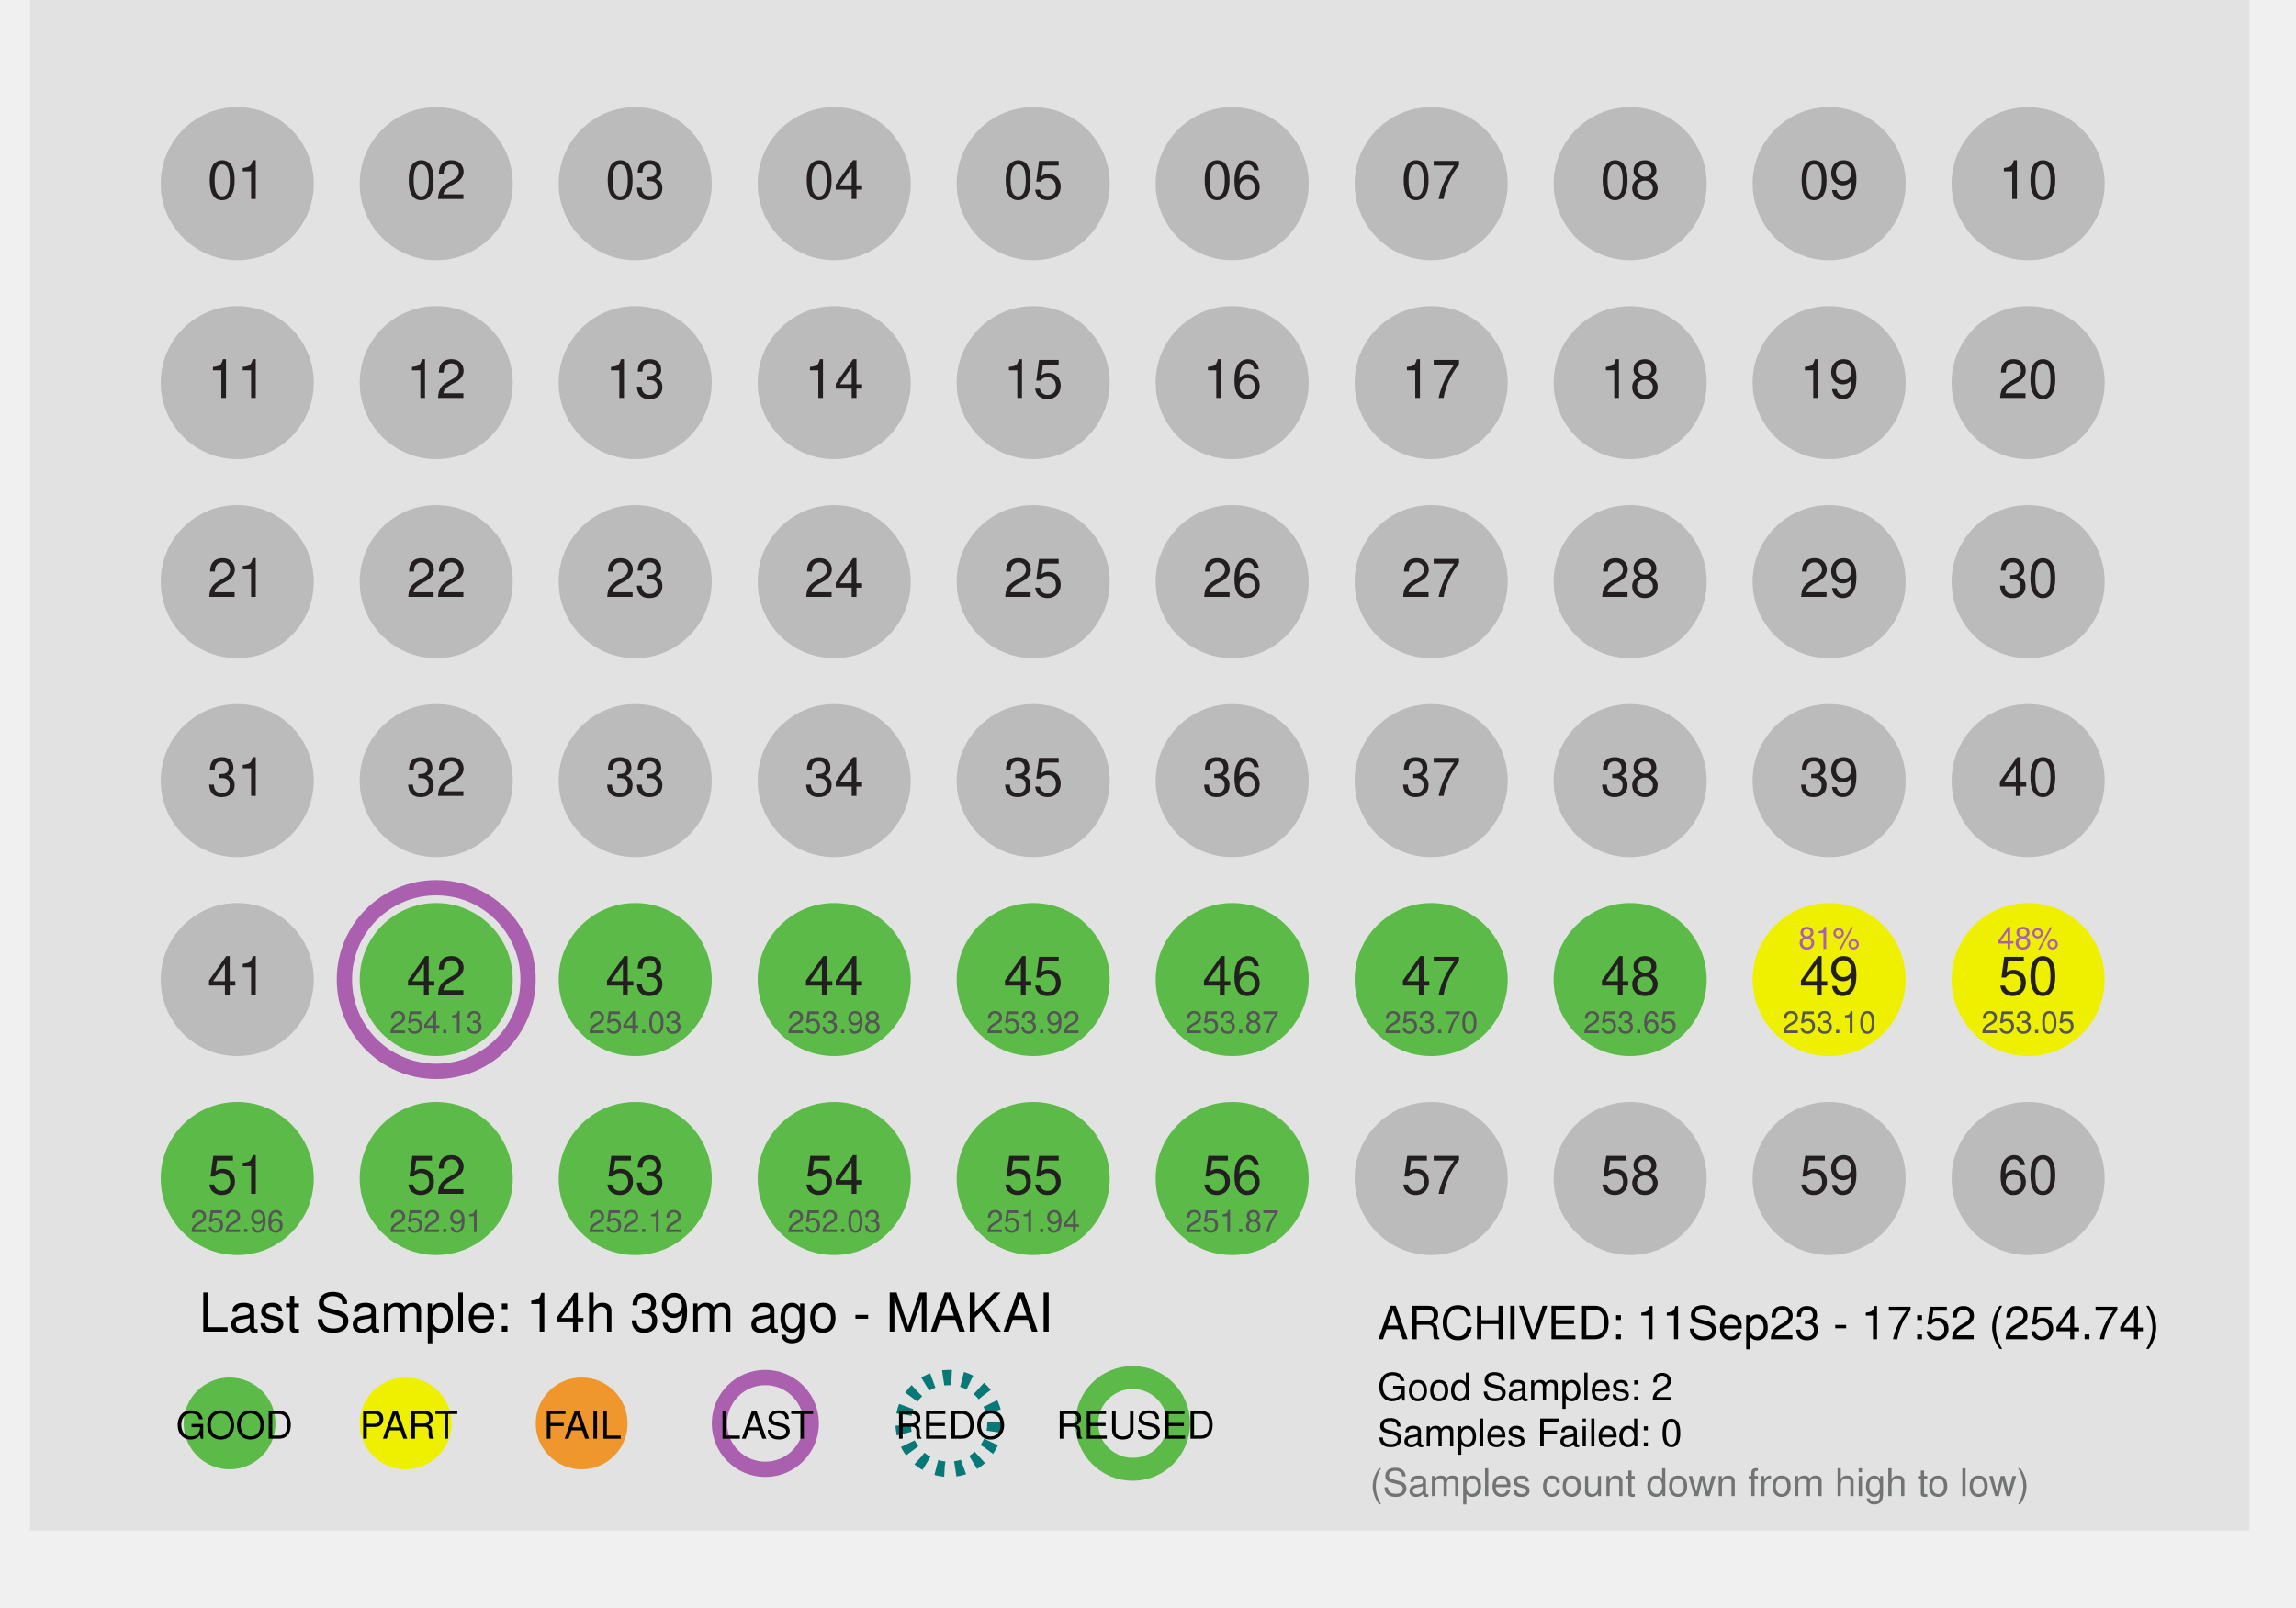
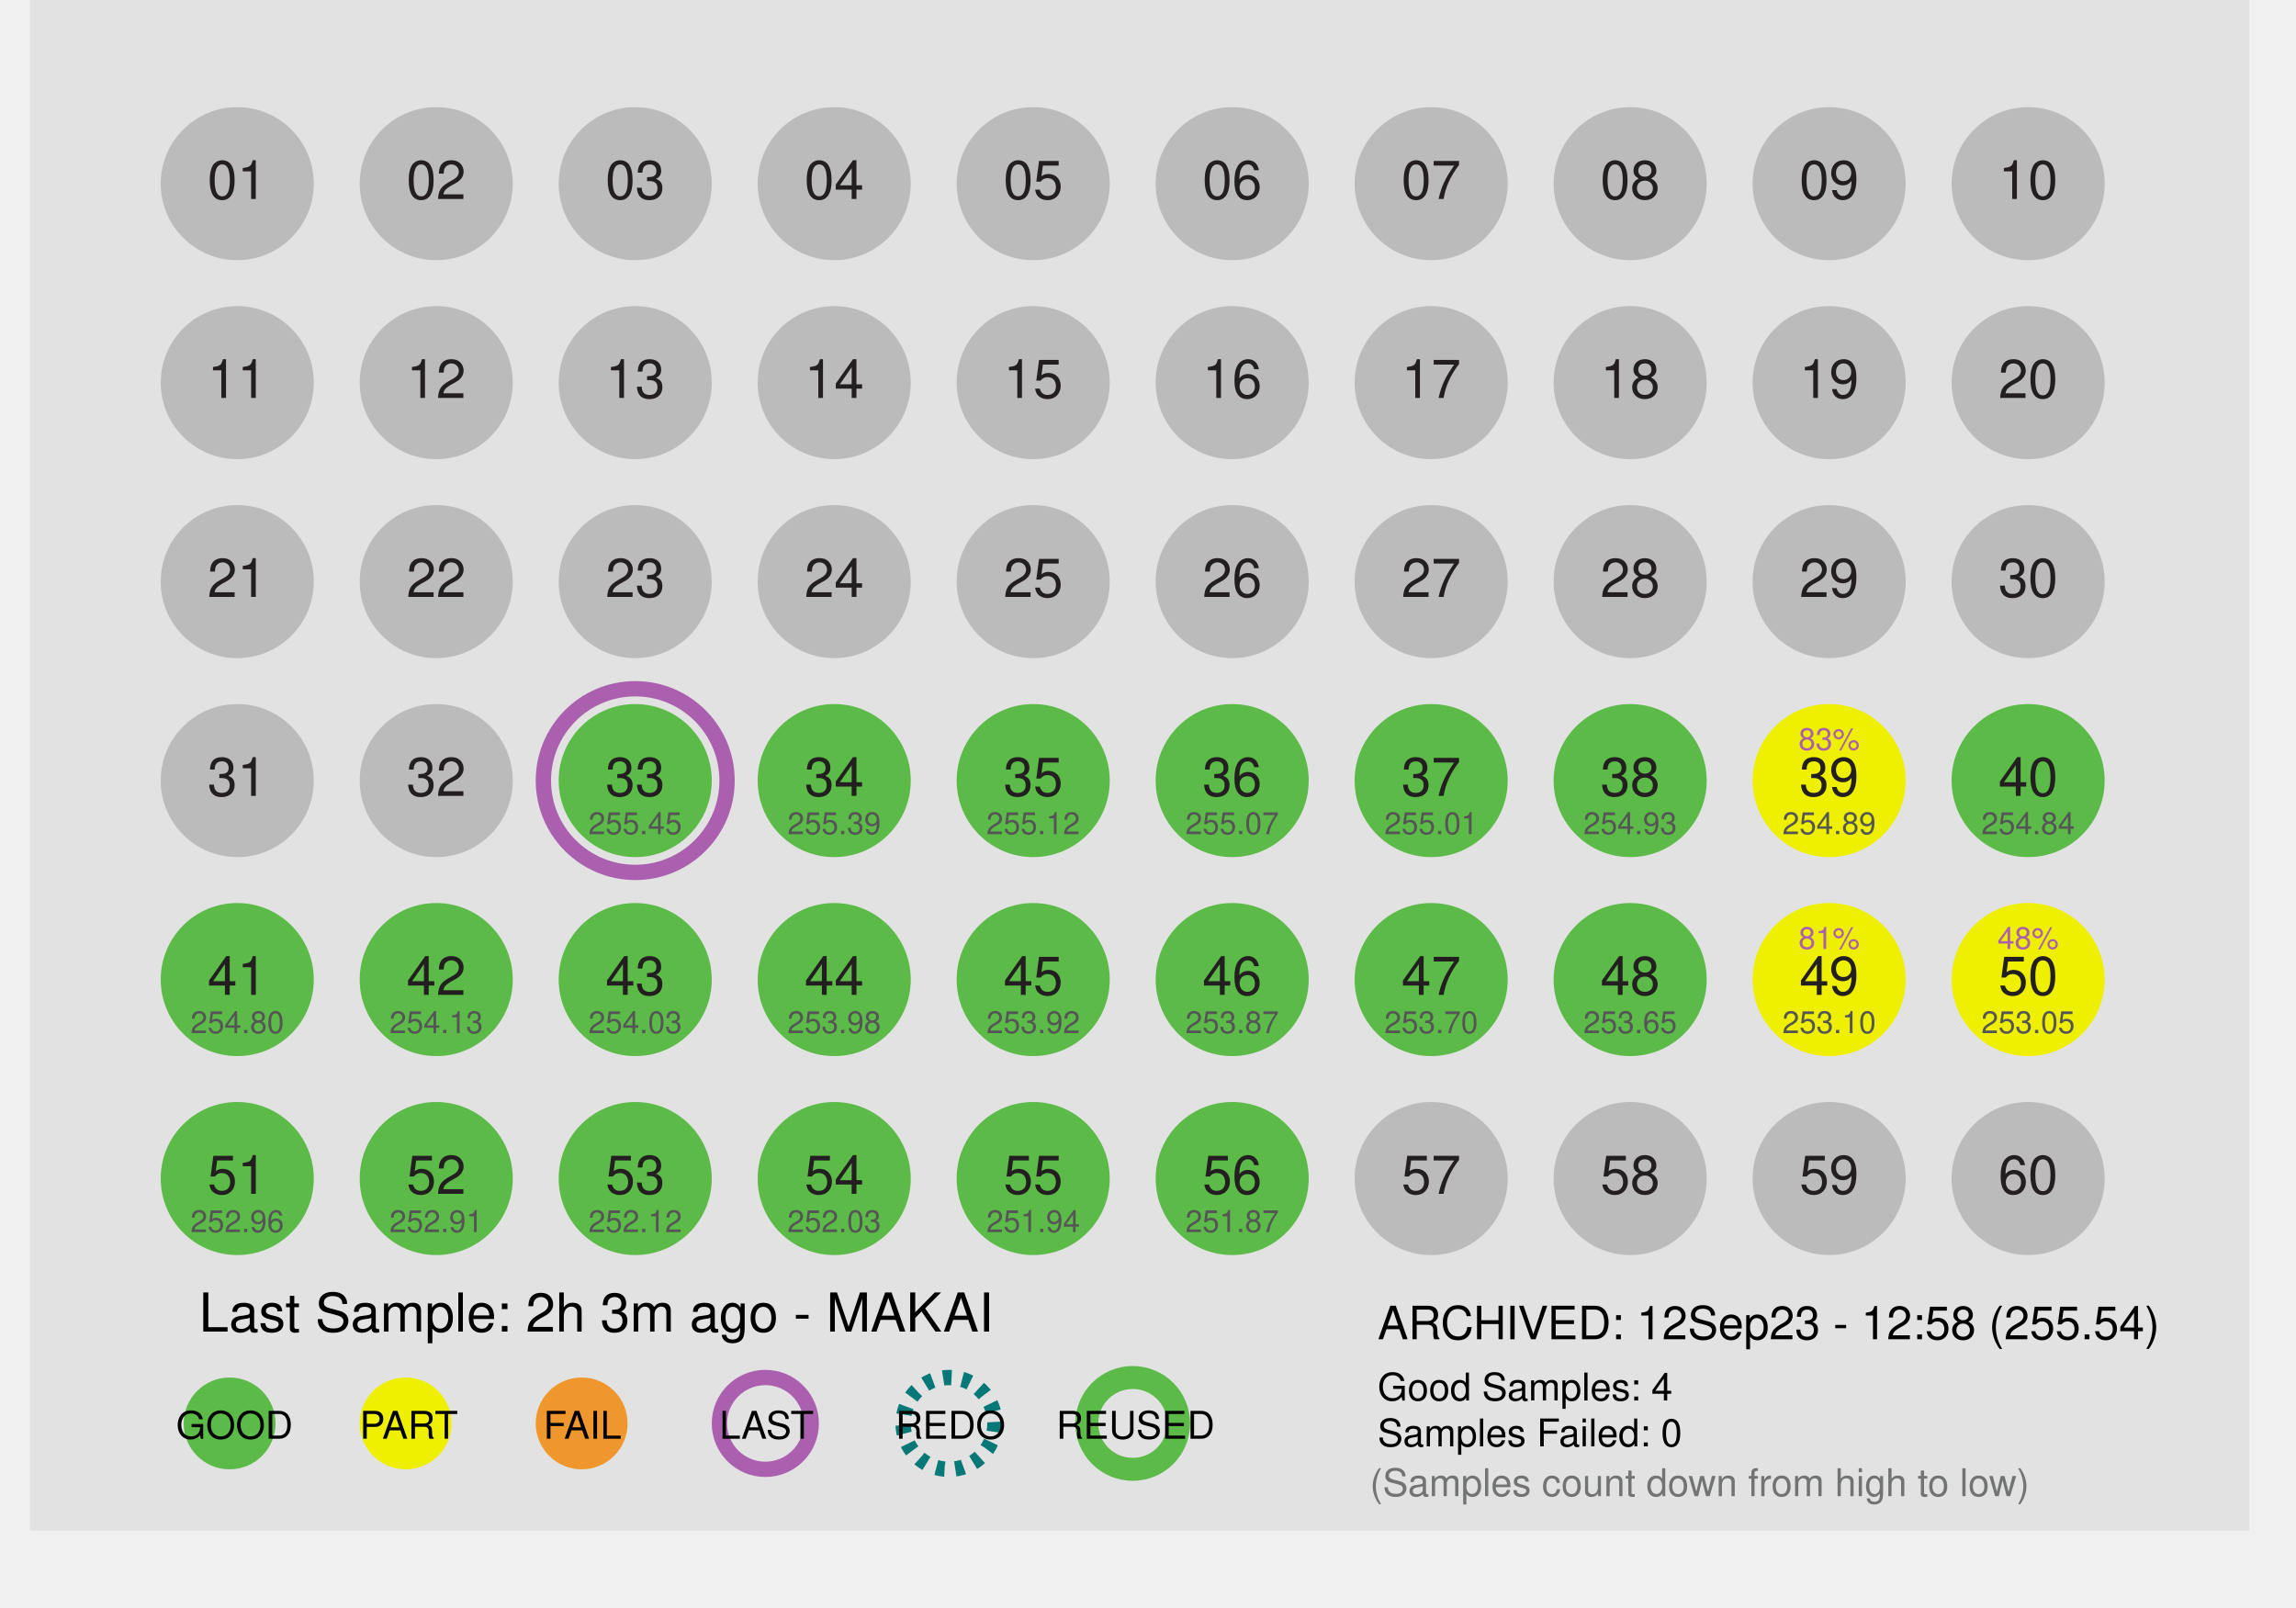
<svg xmlns="http://www.w3.org/2000/svg" id="Layer_1" data-name="Layer 1" x="0px" y="0px" viewBox="0 0 300 210" xml:space="preserve">
  <defs>
    <style>
 .st1 { fill: #dcddde; }
 .st2, .st3 { fill: #fff; }
 .st2 { stroke: #9b509f; }
 .st10, .st2, .st3 { stroke-miterlimit: 10; }
 .st10, .st2 { stroke-width: 2px; }
 .st3 { stroke: #231f20; }
 .st4 { fill: #ef972c; }
 .st5 { fill: #727373; }
 .st6 { fill: #5cba48; }
 .st7, .st8, .st9 { font-size: 7px; }
 .st7, .st8 { fill: #231f20; }
 .te5, .st7, .st9 { font-family: Helvetica; }
 .st8 { font-family: Helvetica-Bold, Helvetica; font-weight: 700; }
 .st9 { fill: #919396; }
 .st10 { fill: none; stroke: #fff; }

 .fill_gray { fill: #bbbbbb; }
 .fill_white { fill: #fff; }
 .stroke_purple { stroke: #ab60af; fill:none; stroke-width: 2px; }
 .stroke_black  { stroke: #000; fill:none; stroke-width: 2px; }
 .stroke_blue  { stroke: #067878; fill:none; stroke-width: 2px; stroke-dasharray:1.1 1.4;}
 .stroke_green  { stroke: #5cba48; fill:none; stroke-width: 3px;}
 .stroke_dash  { stroke-dasharray:1.1 1.4;}
 .stroke_2px { stroke-width: 2px; }
 .stroke_white { fill: none; stroke: #fff; }
 .stroke_none {stroke: none; fill:none};
 .stroke_darkGray { stroke: #231f20; fill: none; stroke-width: 2px;}
 .fill_orange { fill: #ef972c; }
 .fill_yellow { fill: #efef00; }
 .fill_lightgray { fill: #e2e2e2; }
 .thick_orange     { stroke-width:4px; fill:none; stroke: #ef972c; }
 .thick_yellow     { stroke-width:4px; fill:none; stroke: #f7ca0b; }
 .thick_gray       { stroke-width:4px; fill:none; stroke: #bbbbbb; }
 .thick_green      { stroke-width:4px; fill:none; stroke: #5cba48; }
 .fill_green { fill: #5cba48; }
 .font_size4 { font-size: 4px; }
 .font_size5 { font-size: 5px; }
 .font_size6 { font-size: 6px; }
 .font_size7 { font-size: 7px; }
 .font_size9 { font-size: 9px; }
 .fill_red {fill: #e24466; }
 .fill_purple {fill:#ab60af;}
 .fill_darkgray { fill: #555555; }
 .font_helv { font-family: Helvetica; }
 .font_helvBold { font-family: Helvetica-Bold, Helvetica; font-weight: 700; }
 .fill_lightergray { fill: #919396; }
    </style>
  </defs>
  <rect class="fill_lightgray" x="3.91" width="290" height="200" />
  <circle desc="c_big_01" class="stroke_none" cx="31" cy="24" r="12" />
  <circle desc="c_big_02" class="stroke_none" cx="57" cy="24" r="12" />
  <circle desc="c_big_03" class="stroke_none" cx="83" cy="24" r="12" />
  <circle desc="c_big_04" class="stroke_none" cx="109" cy="24" r="12" />
  <circle desc="c_big_05" class="stroke_none" cx="135" cy="24" r="12" />
  <circle desc="c_big_06" class="stroke_none" cx="161" cy="24" r="12" />
  <circle desc="c_big_07" class="stroke_none" cx="187" cy="24" r="12" />
  <circle desc="c_big_08" class="stroke_none" cx="213" cy="24" r="12" />
  <circle desc="c_big_09" class="stroke_none" cx="239" cy="24" r="12" />
  <circle desc="c_big_10" class="stroke_none" cx="265" cy="24" r="12" />
  <circle desc="c_big_11" class="stroke_none" cx="31" cy="50" r="12" />
  <circle desc="c_big_12" class="stroke_none" cx="57" cy="50" r="12" />
  <circle desc="c_big_13" class="stroke_none" cx="83" cy="50" r="12" />
  <circle desc="c_big_14" class="stroke_none" cx="109" cy="50" r="12" />
  <circle desc="c_big_15" class="stroke_none" cx="135" cy="50" r="12" />
  <circle desc="c_big_16" class="stroke_none" cx="161" cy="50" r="12" />
  <circle desc="c_big_17" class="stroke_none" cx="187" cy="50" r="12" />
  <circle desc="c_big_18" class="stroke_none" cx="213" cy="50" r="12" />
  <circle desc="c_big_19" class="stroke_none" cx="239" cy="50" r="12" />
  <circle desc="c_big_20" class="stroke_none" cx="265" cy="50" r="12" />
  <circle desc="c_big_21" class="stroke_none" cx="31" cy="76" r="12" />
  <circle desc="c_big_22" class="stroke_none" cx="57" cy="76" r="12" />
  <circle desc="c_big_23" class="stroke_none" cx="83" cy="76" r="12" />
  <circle desc="c_big_24" class="stroke_none" cx="109" cy="76" r="12" />
  <circle desc="c_big_25" class="stroke_none" cx="135" cy="76" r="12" />
  <circle desc="c_big_26" class="stroke_none" cx="161" cy="76" r="12" />
  <circle desc="c_big_27" class="stroke_none" cx="187" cy="76" r="12" />
  <circle desc="c_big_28" class="stroke_none" cx="213" cy="76" r="12" />
  <circle desc="c_big_29" class="stroke_none" cx="239" cy="76" r="12" />
  <circle desc="c_big_30" class="stroke_none" cx="265" cy="76" r="12" />
  <circle desc="c_big_31" class="stroke_none" cx="31" cy="102" r="12" />
  <circle desc="c_big_32" class="stroke_none" cx="57" cy="102" r="12" />
-   <circle desc="c_big_33" class="stroke_none" cx="83" cy="102" r="12" />
+   <circle desc="c_big_33" class="stroke_purple" cx="83" cy="102" r="12" />
  <circle desc="c_big_34" class="stroke_none" cx="109" cy="102" r="12" />
  <circle desc="c_big_35" class="stroke_none" cx="135" cy="102" r="12" />
  <circle desc="c_big_36" class="stroke_none" cx="161" cy="102" r="12" />
  <circle desc="c_big_37" class="stroke_none" cx="187" cy="102" r="12" />
  <circle desc="c_big_38" class="stroke_none" cx="213" cy="102" r="12" />
  <circle desc="c_big_39" class="stroke_none" cx="239" cy="102" r="12" />
  <circle desc="c_big_40" class="stroke_none" cx="265" cy="102" r="12" />
  <circle desc="c_big_41" class="stroke_none" cx="31" cy="128" r="12" />
-   <circle desc="c_big_42" class="stroke_purple" cx="57" cy="128" r="12" />
+   <circle desc="c_big_42" class="stroke_none" cx="57" cy="128" r="12" />
  <circle desc="c_big_43" class="stroke_none" cx="83" cy="128" r="12" />
  <circle desc="c_big_44" class="stroke_none" cx="109" cy="128" r="12" />
  <circle desc="c_big_45" class="stroke_none" cx="135" cy="128" r="12" />
  <circle desc="c_big_46" class="stroke_none" cx="161" cy="128" r="12" />
  <circle desc="c_big_47" class="stroke_none" cx="187" cy="128" r="12" />
  <circle desc="c_big_48" class="stroke_none" cx="213" cy="128" r="12" />
  <circle desc="c_big_49" class="stroke_none" cx="239" cy="128" r="12" />
  <circle desc="c_big_50" class="stroke_none" cx="265" cy="128" r="12" />
  <circle desc="c_big_51" class="stroke_none" cx="31" cy="154" r="12" />
  <circle desc="c_big_52" class="stroke_none" cx="57" cy="154" r="12" />
  <circle desc="c_big_53" class="stroke_none" cx="83" cy="154" r="12" />
  <circle desc="c_big_54" class="stroke_none" cx="109" cy="154" r="12" />
  <circle desc="c_big_55" class="stroke_none" cx="135" cy="154" r="12" />
  <circle desc="c_big_56" class="stroke_none" cx="161" cy="154" r="12" />
  <circle desc="c_big_57" class="stroke_none" cx="187" cy="154" r="12" />
  <circle desc="c_big_58" class="stroke_none" cx="213" cy="154" r="12" />
  <circle desc="c_big_59" class="stroke_none" cx="239" cy="154" r="12" />
  <circle desc="c_big_60" class="stroke_none" cx="265" cy="154" r="12" />
  <circle desc="c_small_01" class="fill_gray" cx="31" cy="24" r="10" />
  <circle desc="c_small_02" class="fill_gray" cx="57" cy="24" r="10" />
  <circle desc="c_small_03" class="fill_gray" cx="83" cy="24" r="10" />
  <circle desc="c_small_04" class="fill_gray" cx="109" cy="24" r="10" />
  <circle desc="c_small_05" class="fill_gray" cx="135" cy="24" r="10" />
  <circle desc="c_small_06" class="fill_gray" cx="161" cy="24" r="10" />
  <circle desc="c_small_07" class="fill_gray" cx="187" cy="24" r="10" />
  <circle desc="c_small_08" class="fill_gray" cx="213" cy="24" r="10" />
  <circle desc="c_small_09" class="fill_gray" cx="239" cy="24" r="10" />
  <circle desc="c_small_10" class="fill_gray" cx="265" cy="24" r="10" />
  <circle desc="c_small_11" class="fill_gray" cx="31" cy="50" r="10" />
  <circle desc="c_small_12" class="fill_gray" cx="57" cy="50" r="10" />
  <circle desc="c_small_13" class="fill_gray" cx="83" cy="50" r="10" />
  <circle desc="c_small_14" class="fill_gray" cx="109" cy="50" r="10" />
  <circle desc="c_small_15" class="fill_gray" cx="135" cy="50" r="10" />
  <circle desc="c_small_16" class="fill_gray" cx="161" cy="50" r="10" />
  <circle desc="c_small_17" class="fill_gray" cx="187" cy="50" r="10" />
  <circle desc="c_small_18" class="fill_gray" cx="213" cy="50" r="10" />
  <circle desc="c_small_19" class="fill_gray" cx="239" cy="50" r="10" />
  <circle desc="c_small_20" class="fill_gray" cx="265" cy="50" r="10" />
  <circle desc="c_small_21" class="fill_gray" cx="31" cy="76" r="10" />
  <circle desc="c_small_22" class="fill_gray" cx="57" cy="76" r="10" />
  <circle desc="c_small_23" class="fill_gray" cx="83" cy="76" r="10" />
  <circle desc="c_small_24" class="fill_gray" cx="109" cy="76" r="10" />
  <circle desc="c_small_25" class="fill_gray" cx="135" cy="76" r="10" />
  <circle desc="c_small_26" class="fill_gray" cx="161" cy="76" r="10" />
  <circle desc="c_small_27" class="fill_gray" cx="187" cy="76" r="10" />
  <circle desc="c_small_28" class="fill_gray" cx="213" cy="76" r="10" />
  <circle desc="c_small_29" class="fill_gray" cx="239" cy="76" r="10" />
  <circle desc="c_small_30" class="fill_gray" cx="265" cy="76" r="10" />
  <circle desc="c_small_31" class="fill_gray" cx="31" cy="102" r="10" />
  <circle desc="c_small_32" class="fill_gray" cx="57" cy="102" r="10" />
-   <circle desc="c_small_33" class="fill_gray" cx="83" cy="102" r="10" />
-   <circle desc="c_small_34" class="fill_gray" cx="109" cy="102" r="10" />
-   <circle desc="c_small_35" class="fill_gray" cx="135" cy="102" r="10" />
-   <circle desc="c_small_36" class="fill_gray" cx="161" cy="102" r="10" />
-   <circle desc="c_small_37" class="fill_gray" cx="187" cy="102" r="10" />
-   <circle desc="c_small_38" class="fill_gray" cx="213" cy="102" r="10" />
-   <circle desc="c_small_39" class="fill_gray" cx="239" cy="102" r="10" />
-   <circle desc="c_small_40" class="fill_gray" cx="265" cy="102" r="10" />
-   <circle desc="c_small_41" class="fill_gray" cx="31" cy="128" r="10" />
+   <circle desc="c_small_33" class="fill_green" cx="83" cy="102" r="10" />
+   <circle desc="c_small_34" class="fill_green" cx="109" cy="102" r="10" />
+   <circle desc="c_small_35" class="fill_green" cx="135" cy="102" r="10" />
+   <circle desc="c_small_36" class="fill_green" cx="161" cy="102" r="10" />
+   <circle desc="c_small_37" class="fill_green" cx="187" cy="102" r="10" />
+   <circle desc="c_small_38" class="fill_green" cx="213" cy="102" r="10" />
+   <circle desc="c_small_39" class="fill_yellow" cx="239" cy="102" r="10" />
+   <circle desc="c_small_40" class="fill_green" cx="265" cy="102" r="10" />
+   <circle desc="c_small_41" class="fill_green" cx="31" cy="128" r="10" />
  <circle desc="c_small_42" class="fill_green" cx="57" cy="128" r="10" />
  <circle desc="c_small_43" class="fill_green" cx="83" cy="128" r="10" />
  <circle desc="c_small_44" class="fill_green" cx="109" cy="128" r="10" />
  <circle desc="c_small_45" class="fill_green" cx="135" cy="128" r="10" />
  <circle desc="c_small_46" class="fill_green" cx="161" cy="128" r="10" />
  <circle desc="c_small_47" class="fill_green" cx="187" cy="128" r="10" />
  <circle desc="c_small_48" class="fill_green" cx="213" cy="128" r="10" />
  <circle desc="c_small_49" class="fill_yellow" cx="239" cy="128" r="10" />
  <circle desc="c_small_50" class="fill_yellow" cx="265" cy="128" r="10" />
  <circle desc="c_small_51" class="fill_green" cx="31" cy="154" r="10" />
  <circle desc="c_small_52" class="fill_green" cx="57" cy="154" r="10" />
  <circle desc="c_small_53" class="fill_green" cx="83" cy="154" r="10" />
  <circle desc="c_small_54" class="fill_green" cx="109" cy="154" r="10" />
  <circle desc="c_small_55" class="fill_green" cx="135" cy="154" r="10" />
  <circle desc="c_small_56" class="fill_green" cx="161" cy="154" r="10" />
  <circle desc="c_small_57" class="fill_gray" cx="187" cy="154" r="10" />
  <circle desc="c_small_58" class="fill_gray" cx="213" cy="154" r="10" />
  <circle desc="c_small_59" class="fill_gray" cx="239" cy="154" r="10" />
  <circle desc="c_small_60" class="fill_gray" cx="265" cy="154" r="10" />
  <text desc="t_label_01" class="st7" text-anchor="middle" transform="translate(31 26)">01</text>
  <text desc="t_label_02" class="st7" text-anchor="middle" transform="translate(57 26)">02</text>
  <text desc="t_label_03" class="st7" text-anchor="middle" transform="translate(83 26)">03</text>
  <text desc="t_label_04" class="st7" text-anchor="middle" transform="translate(109 26)">04</text>
  <text desc="t_label_05" class="st7" text-anchor="middle" transform="translate(135 26)">05</text>
  <text desc="t_label_06" class="st7" text-anchor="middle" transform="translate(161 26)">06</text>
  <text desc="t_label_07" class="st7" text-anchor="middle" transform="translate(187 26)">07</text>
  <text desc="t_label_08" class="st7" text-anchor="middle" transform="translate(213 26)">08</text>
  <text desc="t_label_09" class="st7" text-anchor="middle" transform="translate(239 26)">09</text>
  <text desc="t_label_10" class="st7" text-anchor="middle" transform="translate(265 26)">10</text>
  <text desc="t_label_11" class="st7" text-anchor="middle" transform="translate(31 52)">11</text>
  <text desc="t_label_12" class="st7" text-anchor="middle" transform="translate(57 52)">12</text>
  <text desc="t_label_13" class="st7" text-anchor="middle" transform="translate(83 52)">13</text>
  <text desc="t_label_14" class="st7" text-anchor="middle" transform="translate(109 52)">14</text>
  <text desc="t_label_15" class="st7" text-anchor="middle" transform="translate(135 52)">15</text>
  <text desc="t_label_16" class="st7" text-anchor="middle" transform="translate(161 52)">16</text>
  <text desc="t_label_17" class="st7" text-anchor="middle" transform="translate(187 52)">17</text>
  <text desc="t_label_18" class="st7" text-anchor="middle" transform="translate(213 52)">18</text>
  <text desc="t_label_19" class="st7" text-anchor="middle" transform="translate(239 52)">19</text>
  <text desc="t_label_20" class="st7" text-anchor="middle" transform="translate(265 52)">20</text>
  <text desc="t_label_21" class="st7" text-anchor="middle" transform="translate(31 78)">21</text>
  <text desc="t_label_22" class="st7" text-anchor="middle" transform="translate(57 78)">22</text>
  <text desc="t_label_23" class="st7" text-anchor="middle" transform="translate(83 78)">23</text>
  <text desc="t_label_24" class="st7" text-anchor="middle" transform="translate(109 78)">24</text>
  <text desc="t_label_25" class="st7" text-anchor="middle" transform="translate(135 78)">25</text>
  <text desc="t_label_26" class="st7" text-anchor="middle" transform="translate(161 78)">26</text>
  <text desc="t_label_27" class="st7" text-anchor="middle" transform="translate(187 78)">27</text>
  <text desc="t_label_28" class="st7" text-anchor="middle" transform="translate(213 78)">28</text>
  <text desc="t_label_29" class="st7" text-anchor="middle" transform="translate(239 78)">29</text>
  <text desc="t_label_30" class="st7" text-anchor="middle" transform="translate(265 78)">30</text>
  <text desc="t_label_31" class="st7" text-anchor="middle" transform="translate(31 104)">31</text>
  <text desc="t_label_32" class="st7" text-anchor="middle" transform="translate(57 104)">32</text>
  <text desc="t_label_33" class="st7" text-anchor="middle" transform="translate(83 104)">33</text>
  <text desc="t_label_34" class="st7" text-anchor="middle" transform="translate(109 104)">34</text>
  <text desc="t_label_35" class="st7" text-anchor="middle" transform="translate(135 104)">35</text>
  <text desc="t_label_36" class="st7" text-anchor="middle" transform="translate(161 104)">36</text>
  <text desc="t_label_37" class="st7" text-anchor="middle" transform="translate(187 104)">37</text>
  <text desc="t_label_38" class="st7" text-anchor="middle" transform="translate(213 104)">38</text>
  <text desc="t_label_39" class="st7" text-anchor="middle" transform="translate(239 104)">39</text>
  <text desc="t_label_40" class="st7" text-anchor="middle" transform="translate(265 104)">40</text>
  <text desc="t_label_41" class="st7" text-anchor="middle" transform="translate(31 130)">41</text>
  <text desc="t_label_42" class="st7" text-anchor="middle" transform="translate(57 130)">42</text>
  <text desc="t_label_43" class="st7" text-anchor="middle" transform="translate(83 130)">43</text>
  <text desc="t_label_44" class="st7" text-anchor="middle" transform="translate(109 130)">44</text>
  <text desc="t_label_45" class="st7" text-anchor="middle" transform="translate(135 130)">45</text>
  <text desc="t_label_46" class="st7" text-anchor="middle" transform="translate(161 130)">46</text>
  <text desc="t_label_47" class="st7" text-anchor="middle" transform="translate(187 130)">47</text>
  <text desc="t_label_48" class="st7" text-anchor="middle" transform="translate(213 130)">48</text>
  <text desc="t_label_49" class="st7" text-anchor="middle" transform="translate(239 130)">49</text>
  <text desc="t_label_50" class="st7" text-anchor="middle" transform="translate(265 130)">50</text>
  <text desc="t_label_51" class="st7" text-anchor="middle" transform="translate(31 156)">51</text>
  <text desc="t_label_52" class="st7" text-anchor="middle" transform="translate(57 156)">52</text>
  <text desc="t_label_53" class="st7" text-anchor="middle" transform="translate(83 156)">53</text>
  <text desc="t_label_54" class="st7" text-anchor="middle" transform="translate(109 156)">54</text>
  <text desc="t_label_55" class="st7" text-anchor="middle" transform="translate(135 156)">55</text>
  <text desc="t_label_56" class="st7" text-anchor="middle" transform="translate(161 156)">56</text>
  <text desc="t_label_57" class="st7" text-anchor="middle" transform="translate(187 156)">57</text>
  <text desc="t_label_58" class="st7" text-anchor="middle" transform="translate(213 156)">58</text>
  <text desc="t_label_59" class="st7" text-anchor="middle" transform="translate(239 156)">59</text>
  <text desc="t_label_60" class="st7" text-anchor="middle" transform="translate(265 156)">60</text>
  <text desc="pct_label_01" text-anchor="middle" class="te5 font_size4 fill_purple" transform="translate(31 20)" />
  <text desc="pct_label_02" text-anchor="middle" class="te5 font_size4 fill_purple" transform="translate(57 20)" />
  <text desc="pct_label_03" text-anchor="middle" class="te5 font_size4 fill_purple" transform="translate(83 20)" />
  <text desc="pct_label_04" text-anchor="middle" class="te5 font_size4 fill_purple" transform="translate(109 20)" />
  <text desc="pct_label_05" text-anchor="middle" class="te5 font_size4 fill_purple" transform="translate(135 20)" />
  <text desc="pct_label_06" text-anchor="middle" class="te5 font_size4 fill_purple" transform="translate(161 20)" />
  <text desc="pct_label_07" text-anchor="middle" class="te5 font_size4 fill_purple" transform="translate(187 20)" />
  <text desc="pct_label_08" text-anchor="middle" class="te5 font_size4 fill_purple" transform="translate(213 20)" />
  <text desc="pct_label_09" text-anchor="middle" class="te5 font_size4 fill_purple" transform="translate(239 20)" />
  <text desc="pct_label_10" text-anchor="middle" class="te5 font_size4 fill_purple" transform="translate(265 20)" />
  <text desc="pct_label_11" text-anchor="middle" class="te5 font_size4 fill_purple" transform="translate(31 46)" />
  <text desc="pct_label_12" text-anchor="middle" class="te5 font_size4 fill_purple" transform="translate(57 46)" />
  <text desc="pct_label_13" text-anchor="middle" class="te5 font_size4 fill_purple" transform="translate(83 46)" />
  <text desc="pct_label_14" text-anchor="middle" class="te5 font_size4 fill_purple" transform="translate(109 46)" />
  <text desc="pct_label_15" text-anchor="middle" class="te5 font_size4 fill_purple" transform="translate(135 46)" />
  <text desc="pct_label_16" text-anchor="middle" class="te5 font_size4 fill_purple" transform="translate(161 46)" />
  <text desc="pct_label_17" text-anchor="middle" class="te5 font_size4 fill_purple" transform="translate(187 46)" />
  <text desc="pct_label_18" text-anchor="middle" class="te5 font_size4 fill_purple" transform="translate(213 46)" />
  <text desc="pct_label_19" text-anchor="middle" class="te5 font_size4 fill_purple" transform="translate(239 46)" />
  <text desc="pct_label_20" text-anchor="middle" class="te5 font_size4 fill_purple" transform="translate(265 46)" />
  <text desc="pct_label_21" text-anchor="middle" class="te5 font_size4 fill_purple" transform="translate(31 72)" />
  <text desc="pct_label_22" text-anchor="middle" class="te5 font_size4 fill_purple" transform="translate(57 72)" />
  <text desc="pct_label_23" text-anchor="middle" class="te5 font_size4 fill_purple" transform="translate(83 72)" />
  <text desc="pct_label_24" text-anchor="middle" class="te5 font_size4 fill_purple" transform="translate(109 72)" />
  <text desc="pct_label_25" text-anchor="middle" class="te5 font_size4 fill_purple" transform="translate(135 72)" />
  <text desc="pct_label_26" text-anchor="middle" class="te5 font_size4 fill_purple" transform="translate(161 72)" />
  <text desc="pct_label_27" text-anchor="middle" class="te5 font_size4 fill_purple" transform="translate(187 72)" />
  <text desc="pct_label_28" text-anchor="middle" class="te5 font_size4 fill_purple" transform="translate(213 72)" />
  <text desc="pct_label_29" text-anchor="middle" class="te5 font_size4 fill_purple" transform="translate(239 72)" />
  <text desc="pct_label_30" text-anchor="middle" class="te5 font_size4 fill_purple" transform="translate(265 72)" />
  <text desc="pct_label_31" text-anchor="middle" class="te5 font_size4 fill_purple" transform="translate(31 98)" />
  <text desc="pct_label_32" text-anchor="middle" class="te5 font_size4 fill_purple" transform="translate(57 98)" />
  <text desc="pct_label_33" text-anchor="middle" class="te5 font_size4 fill_purple" transform="translate(83 98)" />
  <text desc="pct_label_34" text-anchor="middle" class="te5 font_size4 fill_purple" transform="translate(109 98)" />
  <text desc="pct_label_35" text-anchor="middle" class="te5 font_size4 fill_purple" transform="translate(135 98)" />
  <text desc="pct_label_36" text-anchor="middle" class="te5 font_size4 fill_purple" transform="translate(161 98)" />
  <text desc="pct_label_37" text-anchor="middle" class="te5 font_size4 fill_purple" transform="translate(187 98)" />
  <text desc="pct_label_38" text-anchor="middle" class="te5 font_size4 fill_purple" transform="translate(213 98)" />
-   <text desc="pct_label_39" text-anchor="middle" class="te5 font_size4 fill_purple" transform="translate(239 98)" />
+   <text desc="pct_label_39" text-anchor="middle" class="te5 font_size4 fill_purple" transform="translate(239 98)">83%</text>
  <text desc="pct_label_40" text-anchor="middle" class="te5 font_size4 fill_purple" transform="translate(265 98)" />
  <text desc="pct_label_41" text-anchor="middle" class="te5 font_size4 fill_purple" transform="translate(31 124)" />
  <text desc="pct_label_42" text-anchor="middle" class="te5 font_size4 fill_purple" transform="translate(57 124)" />
  <text desc="pct_label_43" text-anchor="middle" class="te5 font_size4 fill_purple" transform="translate(83 124)" />
  <text desc="pct_label_44" text-anchor="middle" class="te5 font_size4 fill_purple" transform="translate(109 124)" />
  <text desc="pct_label_45" text-anchor="middle" class="te5 font_size4 fill_purple" transform="translate(135 124)" />
  <text desc="pct_label_46" text-anchor="middle" class="te5 font_size4 fill_purple" transform="translate(161 124)" />
  <text desc="pct_label_47" text-anchor="middle" class="te5 font_size4 fill_purple" transform="translate(187 124)" />
  <text desc="pct_label_48" text-anchor="middle" class="te5 font_size4 fill_purple" transform="translate(213 124)" />
  <text desc="pct_label_49" text-anchor="middle" class="te5 font_size4 fill_purple" transform="translate(239 124)">81%</text>
  <text desc="pct_label_50" text-anchor="middle" class="te5 font_size4 fill_purple" transform="translate(265 124)">48%</text>
  <text desc="pct_label_51" text-anchor="middle" class="te5 font_size4 fill_purple" transform="translate(31 150)" />
  <text desc="pct_label_52" text-anchor="middle" class="te5 font_size4 fill_purple" transform="translate(57 150)" />
  <text desc="pct_label_53" text-anchor="middle" class="te5 font_size4 fill_purple" transform="translate(83 150)" />
  <text desc="pct_label_54" text-anchor="middle" class="te5 font_size4 fill_purple" transform="translate(109 150)" />
  <text desc="pct_label_55" text-anchor="middle" class="te5 font_size4 fill_purple" transform="translate(135 150)" />
  <text desc="pct_label_56" text-anchor="middle" class="te5 font_size4 fill_purple" transform="translate(161 150)" />
  <text desc="pct_label_57" text-anchor="middle" class="te5 font_size4 fill_purple" transform="translate(187 150)" />
  <text desc="pct_label_58" text-anchor="middle" class="te5 font_size4 fill_purple" transform="translate(213 150)" />
  <text desc="pct_label_59" text-anchor="middle" class="te5 font_size4 fill_purple" transform="translate(239 150)" />
  <text desc="pct_label_60" text-anchor="middle" class="te5 font_size4 fill_purple" transform="translate(265 150)" />
  <text desc="time_label_01" text-anchor="middle" class="te5 font_size4 fill_darkgray" transform="translate(31 31)" />
  <text desc="time_label_02" text-anchor="middle" class="te5 font_size4 fill_darkgray" transform="translate(57 31)" />
  <text desc="time_label_03" text-anchor="middle" class="te5 font_size4 fill_darkgray" transform="translate(83 31)" />
  <text desc="time_label_04" text-anchor="middle" class="te5 font_size4 fill_darkgray" transform="translate(109 31)" />
  <text desc="time_label_05" text-anchor="middle" class="te5 font_size4 fill_darkgray" transform="translate(135 31)" />
  <text desc="time_label_06" text-anchor="middle" class="te5 font_size4 fill_darkgray" transform="translate(161 31)" />
  <text desc="time_label_07" text-anchor="middle" class="te5 font_size4 fill_darkgray" transform="translate(187 31)" />
  <text desc="time_label_08" text-anchor="middle" class="te5 font_size4 fill_darkgray" transform="translate(213 31)" />
  <text desc="time_label_09" text-anchor="middle" class="te5 font_size4 fill_darkgray" transform="translate(239 31)" />
  <text desc="time_label_10" text-anchor="middle" class="te5 font_size4 fill_darkgray" transform="translate(265 31)" />
  <text desc="time_label_11" text-anchor="middle" class="te5 font_size4 fill_darkgray" transform="translate(31 57)" />
  <text desc="time_label_12" text-anchor="middle" class="te5 font_size4 fill_darkgray" transform="translate(57 57)" />
  <text desc="time_label_13" text-anchor="middle" class="te5 font_size4 fill_darkgray" transform="translate(83 57)" />
  <text desc="time_label_14" text-anchor="middle" class="te5 font_size4 fill_darkgray" transform="translate(109 57)" />
  <text desc="time_label_15" text-anchor="middle" class="te5 font_size4 fill_darkgray" transform="translate(135 57)" />
  <text desc="time_label_16" text-anchor="middle" class="te5 font_size4 fill_darkgray" transform="translate(161 57)" />
  <text desc="time_label_17" text-anchor="middle" class="te5 font_size4 fill_darkgray" transform="translate(187 57)" />
  <text desc="time_label_18" text-anchor="middle" class="te5 font_size4 fill_darkgray" transform="translate(213 57)" />
  <text desc="time_label_19" text-anchor="middle" class="te5 font_size4 fill_darkgray" transform="translate(239 57)" />
  <text desc="time_label_20" text-anchor="middle" class="te5 font_size4 fill_darkgray" transform="translate(265 57)" />
  <text desc="time_label_21" text-anchor="middle" class="te5 font_size4 fill_darkgray" transform="translate(31 83)" />
  <text desc="time_label_22" text-anchor="middle" class="te5 font_size4 fill_darkgray" transform="translate(57 83)" />
  <text desc="time_label_23" text-anchor="middle" class="te5 font_size4 fill_darkgray" transform="translate(83 83)" />
  <text desc="time_label_24" text-anchor="middle" class="te5 font_size4 fill_darkgray" transform="translate(109 83)" />
  <text desc="time_label_25" text-anchor="middle" class="te5 font_size4 fill_darkgray" transform="translate(135 83)" />
  <text desc="time_label_26" text-anchor="middle" class="te5 font_size4 fill_darkgray" transform="translate(161 83)" />
  <text desc="time_label_27" text-anchor="middle" class="te5 font_size4 fill_darkgray" transform="translate(187 83)" />
  <text desc="time_label_28" text-anchor="middle" class="te5 font_size4 fill_darkgray" transform="translate(213 83)" />
  <text desc="time_label_29" text-anchor="middle" class="te5 font_size4 fill_darkgray" transform="translate(239 83)" />
  <text desc="time_label_30" text-anchor="middle" class="te5 font_size4 fill_darkgray" transform="translate(265 83)" />
  <text desc="time_label_31" text-anchor="middle" class="te5 font_size4 fill_darkgray" transform="translate(31 109)" />
  <text desc="time_label_32" text-anchor="middle" class="te5 font_size4 fill_darkgray" transform="translate(57 109)" />
-   <text desc="time_label_33" text-anchor="middle" class="te5 font_size4 fill_darkgray" transform="translate(83 109)" />
-   <text desc="time_label_34" text-anchor="middle" class="te5 font_size4 fill_darkgray" transform="translate(109 109)" />
-   <text desc="time_label_35" text-anchor="middle" class="te5 font_size4 fill_darkgray" transform="translate(135 109)" />
-   <text desc="time_label_36" text-anchor="middle" class="te5 font_size4 fill_darkgray" transform="translate(161 109)" />
-   <text desc="time_label_37" text-anchor="middle" class="te5 font_size4 fill_darkgray" transform="translate(187 109)" />
-   <text desc="time_label_38" text-anchor="middle" class="te5 font_size4 fill_darkgray" transform="translate(213 109)" />
-   <text desc="time_label_39" text-anchor="middle" class="te5 font_size4 fill_darkgray" transform="translate(239 109)" />
-   <text desc="time_label_40" text-anchor="middle" class="te5 font_size4 fill_darkgray" transform="translate(265 109)" />
-   <text desc="time_label_41" text-anchor="middle" class="te5 font_size4 fill_darkgray" transform="translate(31 135)" />
+   <text desc="time_label_33" text-anchor="middle" class="te5 font_size4 fill_darkgray" transform="translate(83 109)">255.45</text>
+   <text desc="time_label_34" text-anchor="middle" class="te5 font_size4 fill_darkgray" transform="translate(109 109)">255.39</text>
+   <text desc="time_label_35" text-anchor="middle" class="te5 font_size4 fill_darkgray" transform="translate(135 109)">255.12</text>
+   <text desc="time_label_36" text-anchor="middle" class="te5 font_size4 fill_darkgray" transform="translate(161 109)">255.07</text>
+   <text desc="time_label_37" text-anchor="middle" class="te5 font_size4 fill_darkgray" transform="translate(187 109)">255.01</text>
+   <text desc="time_label_38" text-anchor="middle" class="te5 font_size4 fill_darkgray" transform="translate(213 109)">254.93</text>
+   <text desc="time_label_39" text-anchor="middle" class="te5 font_size4 fill_darkgray" transform="translate(239 109)">254.89</text>
+   <text desc="time_label_40" text-anchor="middle" class="te5 font_size4 fill_darkgray" transform="translate(265 109)">254.84</text>
+   <text desc="time_label_41" text-anchor="middle" class="te5 font_size4 fill_darkgray" transform="translate(31 135)">254.80</text>
  <text desc="time_label_42" text-anchor="middle" class="te5 font_size4 fill_darkgray" transform="translate(57 135)">254.13</text>
  <text desc="time_label_43" text-anchor="middle" class="te5 font_size4 fill_darkgray" transform="translate(83 135)">254.03</text>
  <text desc="time_label_44" text-anchor="middle" class="te5 font_size4 fill_darkgray" transform="translate(109 135)">253.98</text>
  <text desc="time_label_45" text-anchor="middle" class="te5 font_size4 fill_darkgray" transform="translate(135 135)">253.92</text>
  <text desc="time_label_46" text-anchor="middle" class="te5 font_size4 fill_darkgray" transform="translate(161 135)">253.87</text>
  <text desc="time_label_47" text-anchor="middle" class="te5 font_size4 fill_darkgray" transform="translate(187 135)">253.70</text>
  <text desc="time_label_48" text-anchor="middle" class="te5 font_size4 fill_darkgray" transform="translate(213 135)">253.65</text>
  <text desc="time_label_49" text-anchor="middle" class="te5 font_size4 fill_darkgray" transform="translate(239 135)">253.10</text>
  <text desc="time_label_50" text-anchor="middle" class="te5 font_size4 fill_darkgray" transform="translate(265 135)">253.05</text>
  <text desc="time_label_51" text-anchor="middle" class="te5 font_size4 fill_darkgray" transform="translate(31 161)">252.96</text>
  <text desc="time_label_52" text-anchor="middle" class="te5 font_size4 fill_darkgray" transform="translate(57 161)">252.91</text>
  <text desc="time_label_53" text-anchor="middle" class="te5 font_size4 fill_darkgray" transform="translate(83 161)">252.12</text>
  <text desc="time_label_54" text-anchor="middle" class="te5 font_size4 fill_darkgray" transform="translate(109 161)">252.03</text>
  <text desc="time_label_55" text-anchor="middle" class="te5 font_size4 fill_darkgray" transform="translate(135 161)">251.94</text>
  <text desc="time_label_56" text-anchor="middle" class="te5 font_size4 fill_darkgray" transform="translate(161 161)">251.87</text>
  <text desc="time_label_57" text-anchor="middle" class="te5 font_size4 fill_darkgray" transform="translate(187 161)" />
  <text desc="time_label_58" text-anchor="middle" class="te5 font_size4 fill_darkgray" transform="translate(213 161)" />
  <text desc="time_label_59" text-anchor="middle" class="te5 font_size4 fill_darkgray" transform="translate(239 161)" />
  <text desc="time_label_60" text-anchor="middle" class="te5 font_size4 fill_darkgray" transform="translate(265 161)" />
-   <text class="font_helv font_size7" transform="translate(26 174)">Last Sample: 14h 39m ago - MAKAI</text>
-   <text class="font_helv font_size6" transform="translate(180 175)">ARCHIVED: 11Sep23 - 17:52 (254.74)</text>
-   <text class="te5 font_size5" transform="translate(180 183)">Good Samples: 2 </text>
+   <text class="font_helv font_size7" transform="translate(26 174)">Last Sample: 2h 3m ago - MAKAI</text>
+   <text class="font_helv font_size6" transform="translate(180 175)">ARCHIVED: 12Sep23 - 12:58 (255.54)</text>
+   <text class="te5 font_size5" transform="translate(180 183)">Good Samples: 4 </text>
  <text class="te5 font_size5" transform="translate(180 189)">Samples Failed: 0</text>
  <text class="te5 st5 font_size5" transform="translate(179 195.5)">(Samples count down from high to low)</text>
  <circle class="fill_green" cx="30" cy="186" r="6" />
  <text class="te5 font_size5" transform="translate(23.0 188)">GOOD</text>
  <circle class="fill_yellow" cx="53" cy="186" r="6" />
  <text class="te5 font_size5" transform="translate(47.0 188)">PART</text>
  <circle class="fill_orange" cx="76" cy="186" r="6" />
  <text class="te5 font_size5" transform="translate(71.0 188)">FAIL</text>
  <circle class="stroke_purple" cx="100" cy="186" r="6" />
  <text class="te5 font_size5" transform="translate(94.0 188)">LAST</text>
  <circle class="stroke_blue stroke_dash" cx="124" cy="186" r="6" />
  <text class="te5 font_size5" transform="translate(117.0 188)">REDO</text>
  <circle class="stroke_green" cx="148" cy="186" r="6" />
  <text class="te5 font_size5" transform="translate(138.0 188)">REUSED</text>
</svg>
